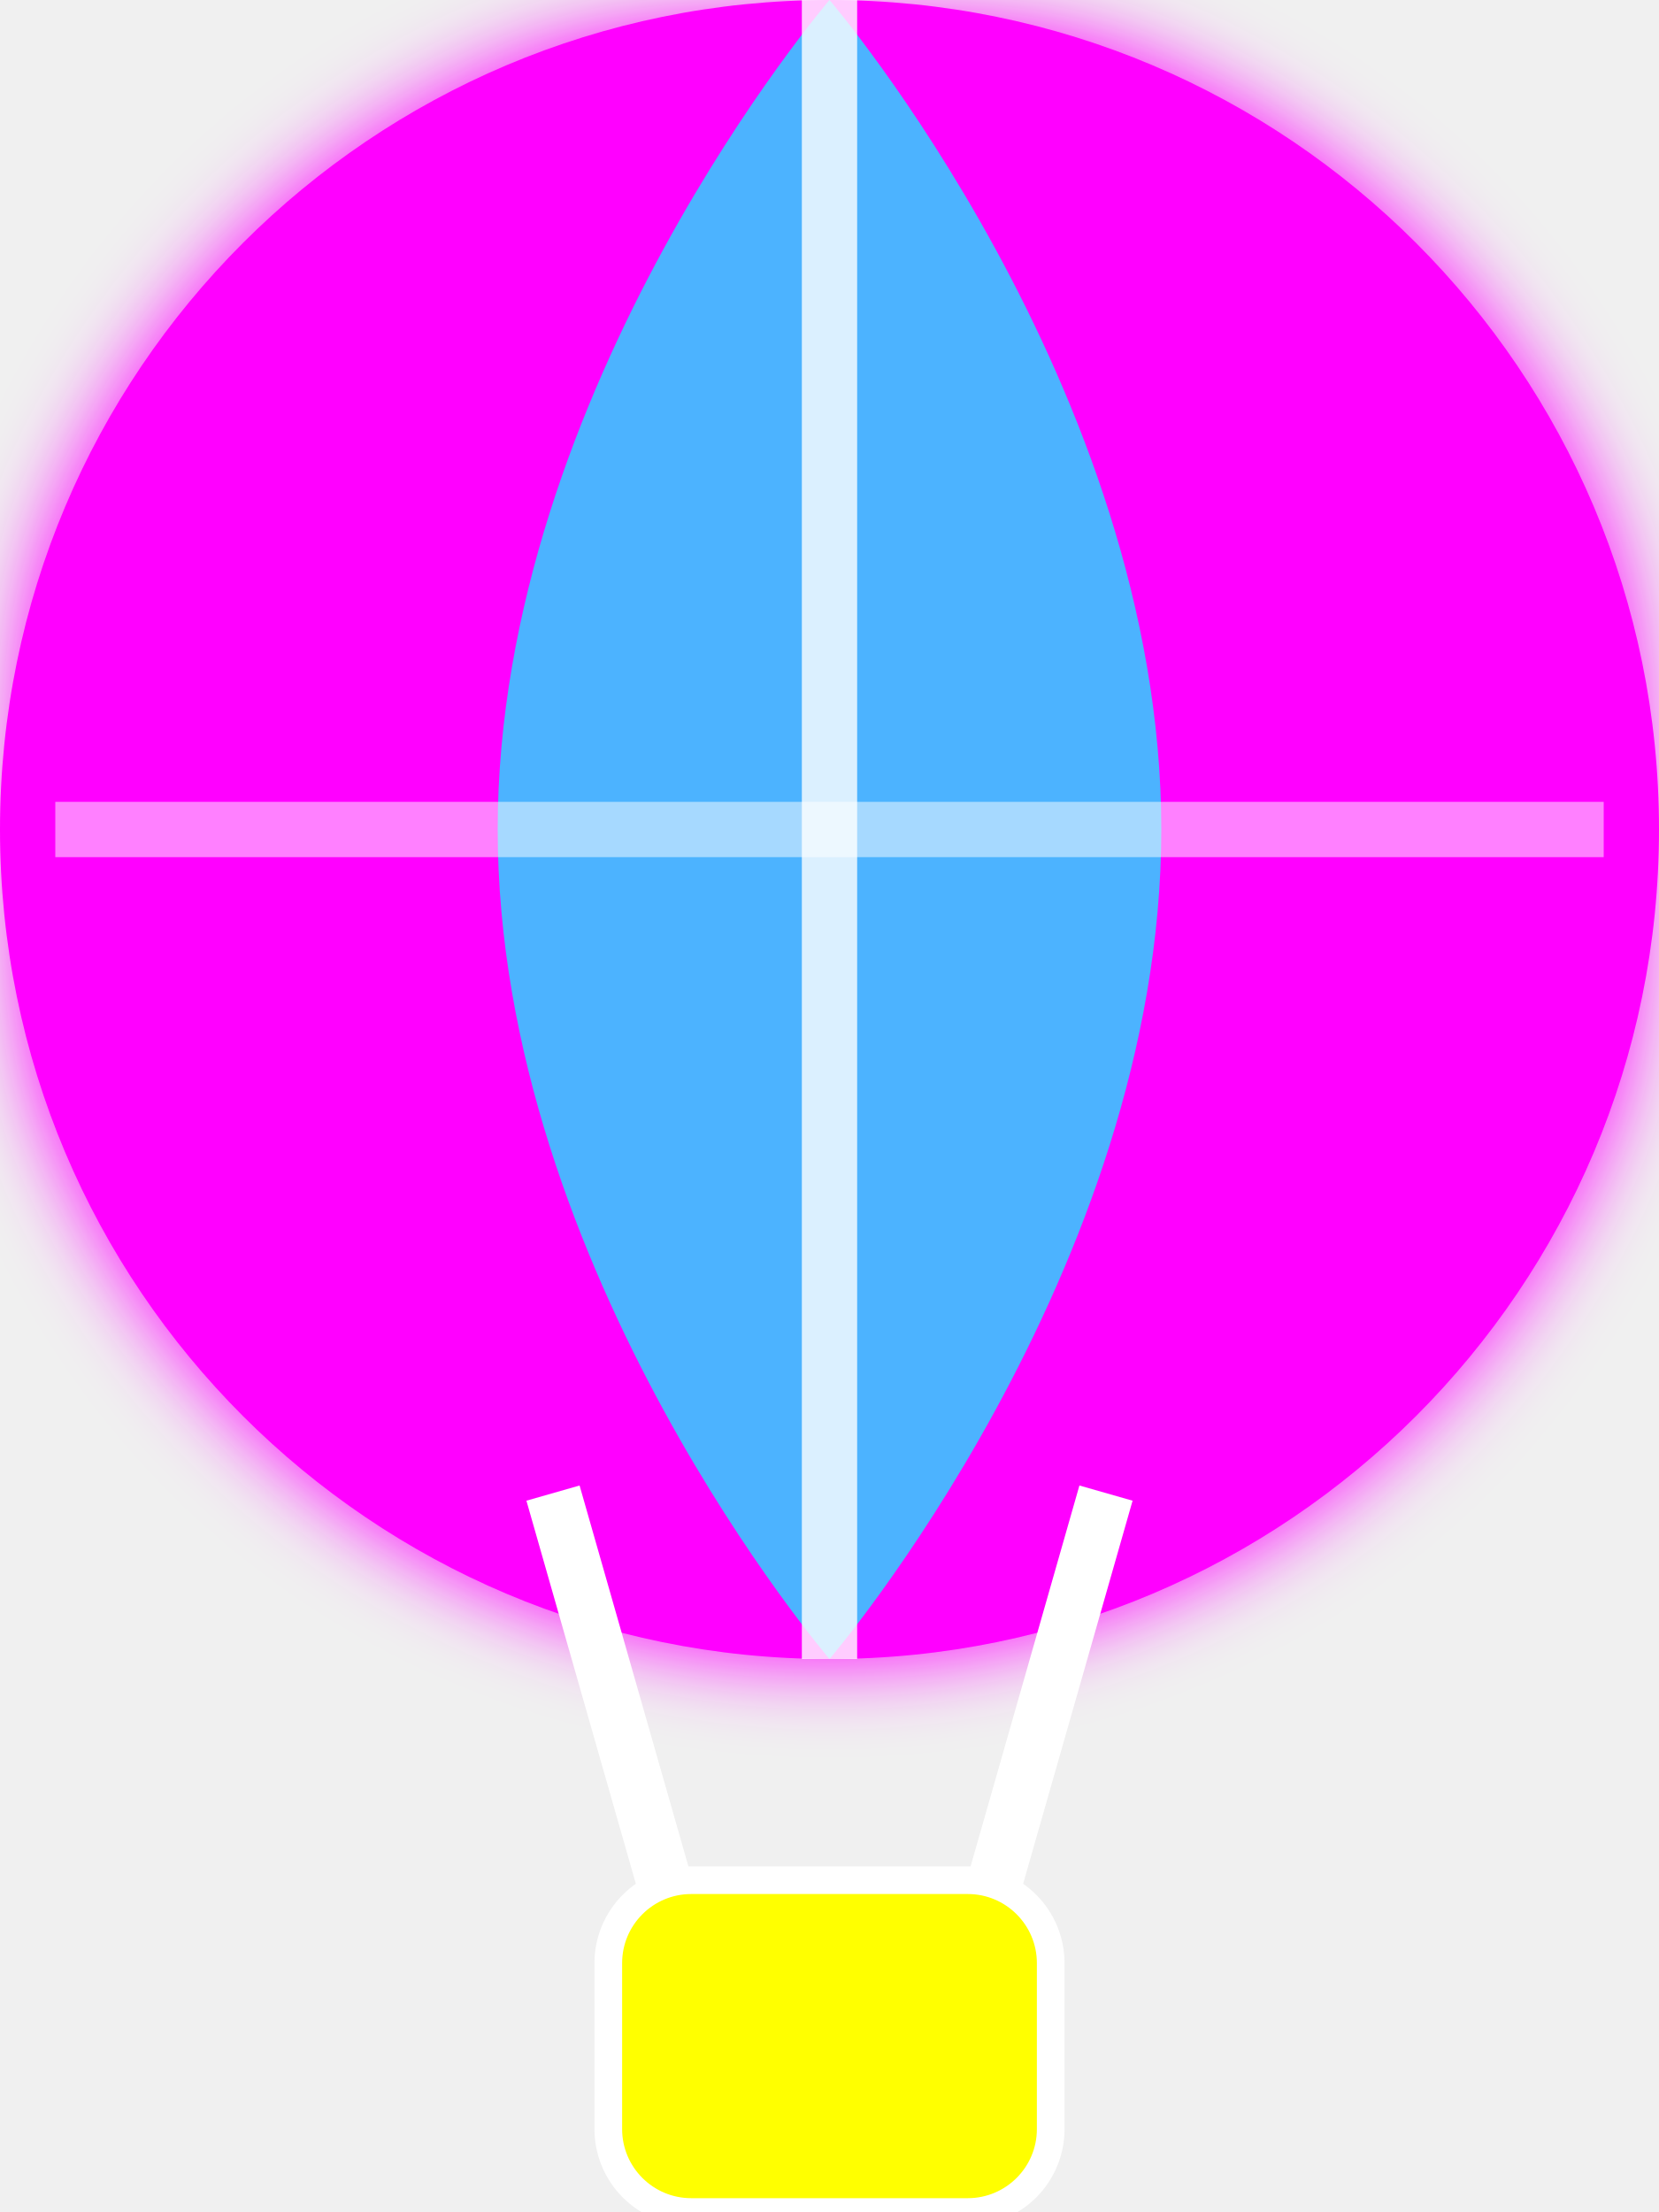
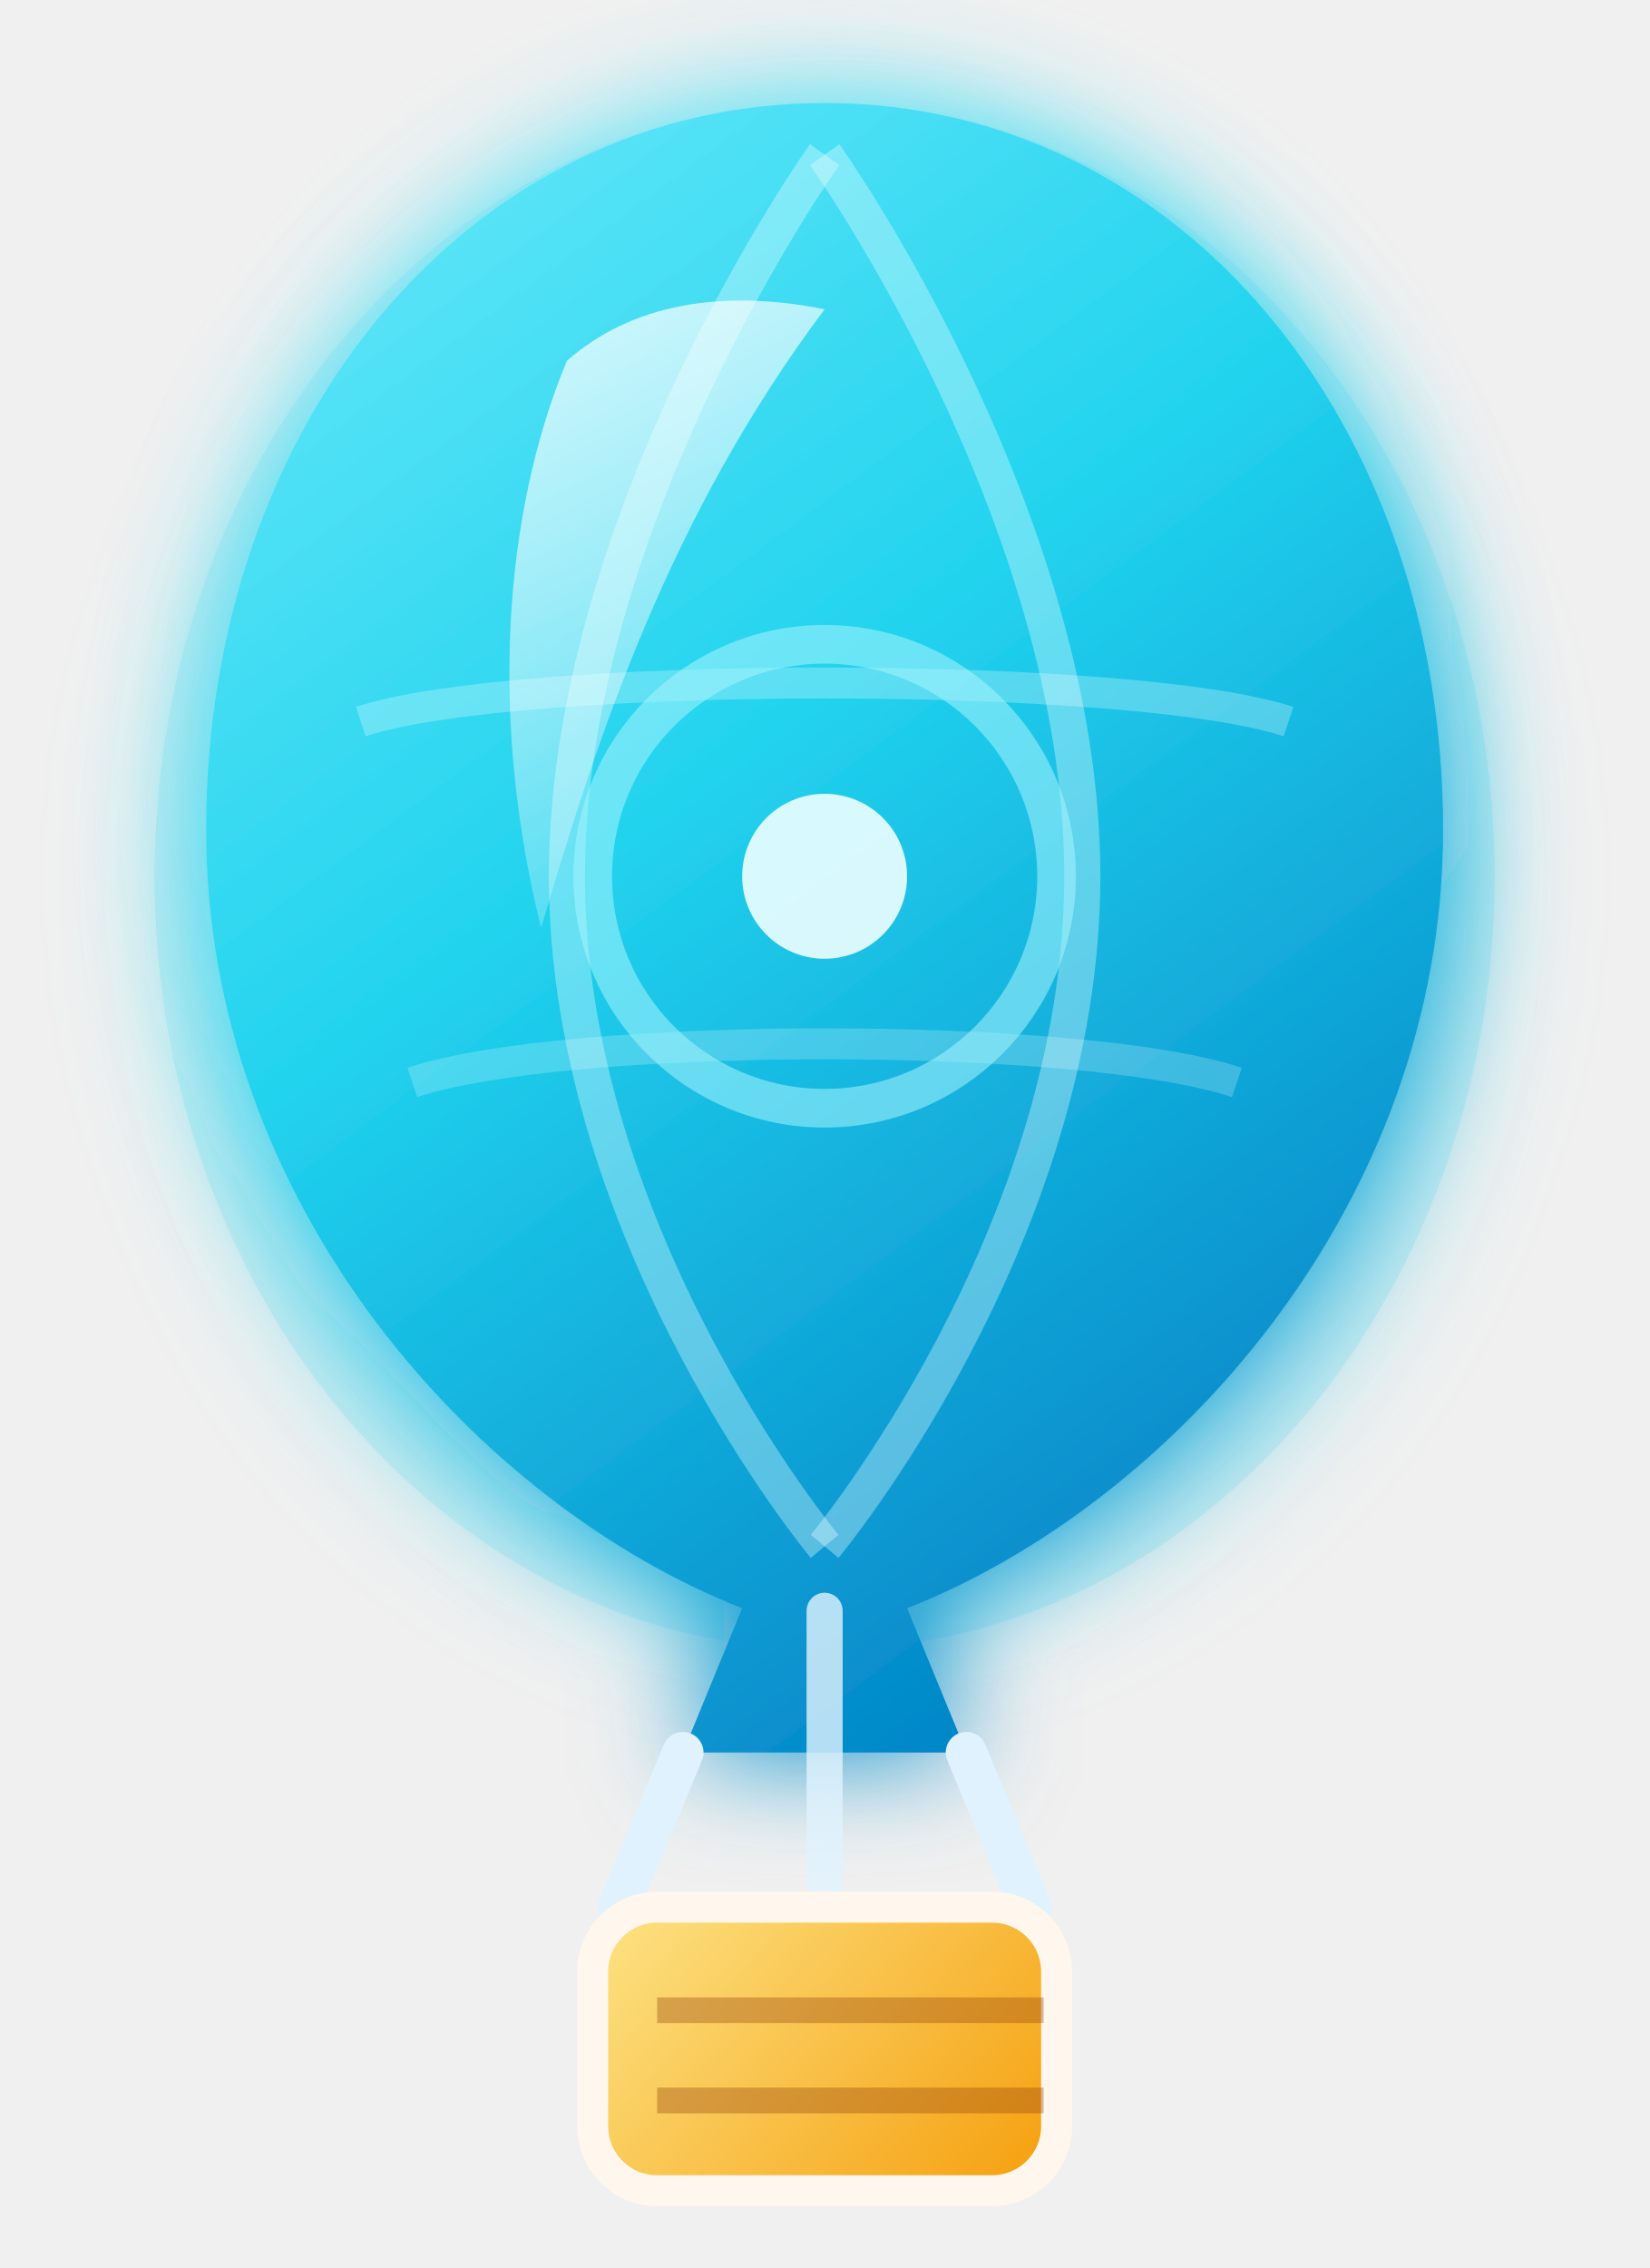
- <svg xmlns="http://www.w3.org/2000/svg" width="60" height="80" viewBox="0 0 60 80" fill="none">
-   <filter id="glow">
-     <feGaussianBlur stdDeviation="1.5" result="coloredBlur" />
-     <feMerge>
-       <feMergeNode in="coloredBlur" />
-       <feMergeNode in="SourceGraphic" />
-     </feMerge>
-   </filter>
-   <path d="M30 0C13.431 0 0 13.431 0 30C0 46.569 13.431 60 30 60C46.569 60 60 46.569 60 30C60 13.431 46.569 0 30 0Z" fill="#ff00ff" filter="url(#glow)" />
-   <path d="M30 0C30 0 42 14 42 30C42 46 30 60 30 60C30 60 18 46 18 30C18 14 30 0 30 0Z" fill="#00ffff" fill-opacity="0.7" />
-   <path d="M30 0V60" stroke="white" stroke-width="2" stroke-opacity="0.8" />
-   <path d="M2 30H58" stroke="white" stroke-width="2" stroke-opacity="0.5" />
-   <path d="M20 54L24 68" stroke="white" stroke-width="2" />
-   <path d="M40 54L36 68" stroke="white" stroke-width="2" />
-   <rect x="22" y="68" width="16" height="12" rx="3" fill="#ffff00" stroke="white" stroke-width="1" />
+ <svg xmlns="http://www.w3.org/2000/svg" width="64" height="88" viewBox="0 0 64 88" fill="none">
+   <defs>
+     <linearGradient id="envelope" x1="12" y1="4" x2="52" y2="58" gradientUnits="userSpaceOnUse">
+       <stop stop-color="#67E8F9" />
+       <stop offset="0.45" stop-color="#22D3EE" />
+       <stop offset="1" stop-color="#0284C7" />
+     </linearGradient>
+     <linearGradient id="shine" x1="18" y1="8" x2="34" y2="42" gradientUnits="userSpaceOnUse">
+       <stop stop-color="#FFFFFF" stop-opacity="0.85" />
+       <stop offset="1" stop-color="#FFFFFF" stop-opacity="0" />
+     </linearGradient>
+     <linearGradient id="basketGrad" x1="24" y1="72" x2="40" y2="86" gradientUnits="userSpaceOnUse">
+       <stop stop-color="#FDE68A" />
+       <stop offset="1" stop-color="#F59E0B" />
+     </linearGradient>
+     <filter id="glow" x="-20%" y="-20%" width="140%" height="140%">
+       <feGaussianBlur stdDeviation="2.2" result="blur" />
+       <feMerge>
+         <feMergeNode in="blur" />
+         <feMergeNode in="SourceGraphic" />
+       </feMerge>
+     </filter>
+   </defs>
+   <ellipse cx="32" cy="34" rx="26" ry="30" fill="#22D3EE" fill-opacity="0.18" filter="url(#glow)" />
+   <path d="M32 4C18.2 4 8 16.4 8 32.2C8 46.8 18.6 58.4 28.8 62.4L26.5 68H37.5L35.2 62.4C45.4 58.4 56 46.8 56 32.2C56 16.4 45.8 4 32 4Z" fill="url(#envelope)" filter="url(#glow)" />
+   <path d="M32 6C32 6 22 20 22 34C22 48 32 60 32 60" stroke="#ECFEFF" stroke-opacity="0.35" stroke-width="1.4" />
+   <path d="M32 6C32 6 42 20 42 34C42 48 32 60 32 60" stroke="#ECFEFF" stroke-opacity="0.35" stroke-width="1.4" />
+   <path d="M14 28C20 26 44 26 50 28" stroke="#ECFEFF" stroke-opacity="0.28" stroke-width="1.2" />
+   <path d="M16 42C22 40 42 40 48 42" stroke="#ECFEFF" stroke-opacity="0.22" stroke-width="1.2" />
+   <path d="M22 14C19.5 20 19 28 21 36C23.2 28.5 26 20 32 12C28 11.2 24.5 11.8 22 14Z" fill="url(#shine)" />
+   <circle cx="32" cy="34" r="9" stroke="#A5F3FC" stroke-opacity="0.55" stroke-width="1.5" fill="none" />
+   <circle cx="32" cy="34" r="3.2" fill="#ECFEFF" fill-opacity="0.9" />
+   <path d="M26.5 68L24 74" stroke="#E0F2FE" stroke-width="1.6" stroke-linecap="round" />
+   <path d="M37.5 68L40 74" stroke="#E0F2FE" stroke-width="1.6" stroke-linecap="round" />
+   <path d="M32 62.5V74" stroke="#E0F2FE" stroke-width="1.4" stroke-linecap="round" stroke-opacity="0.8" />
+   <rect x="23" y="74" width="18" height="11" rx="2.5" fill="url(#basketGrad)" stroke="#FFF7ED" stroke-width="1.2" />
+   <path d="M25.5 78H40.5" stroke="#92400E" stroke-opacity="0.35" stroke-width="1" />
+   <path d="M25.5 81.5H40.5" stroke="#92400E" stroke-opacity="0.35" stroke-width="1" />
</svg>
